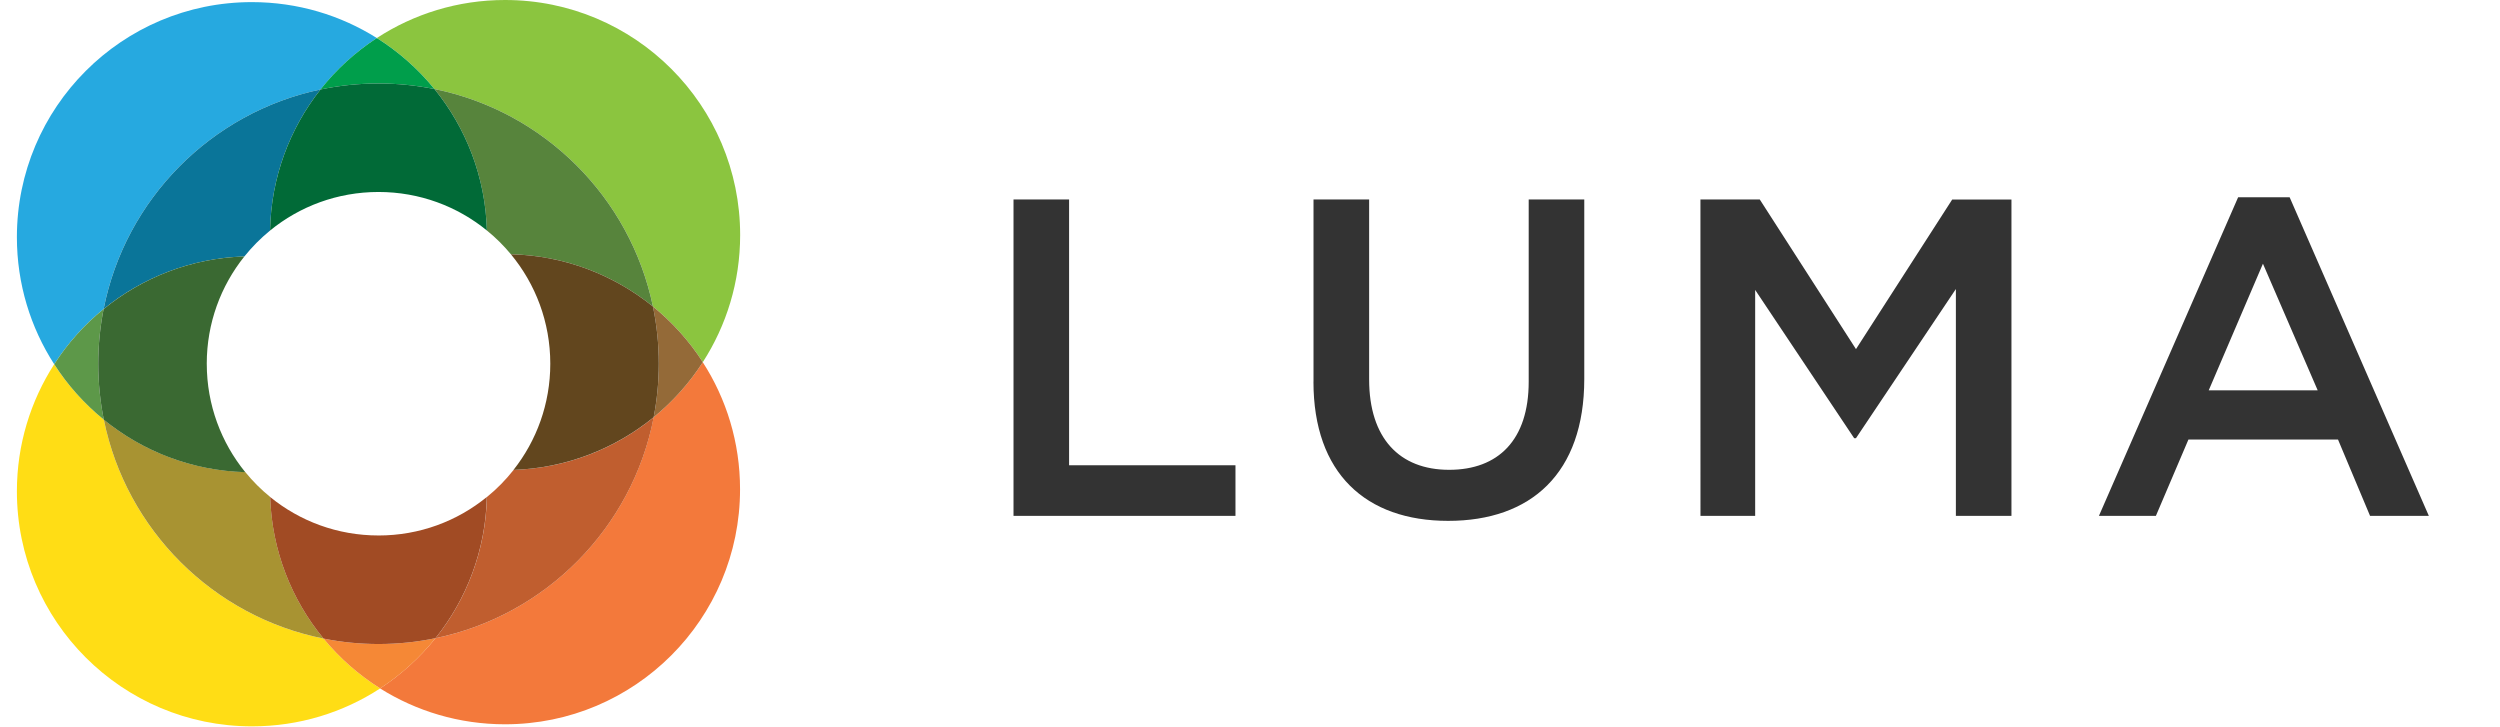
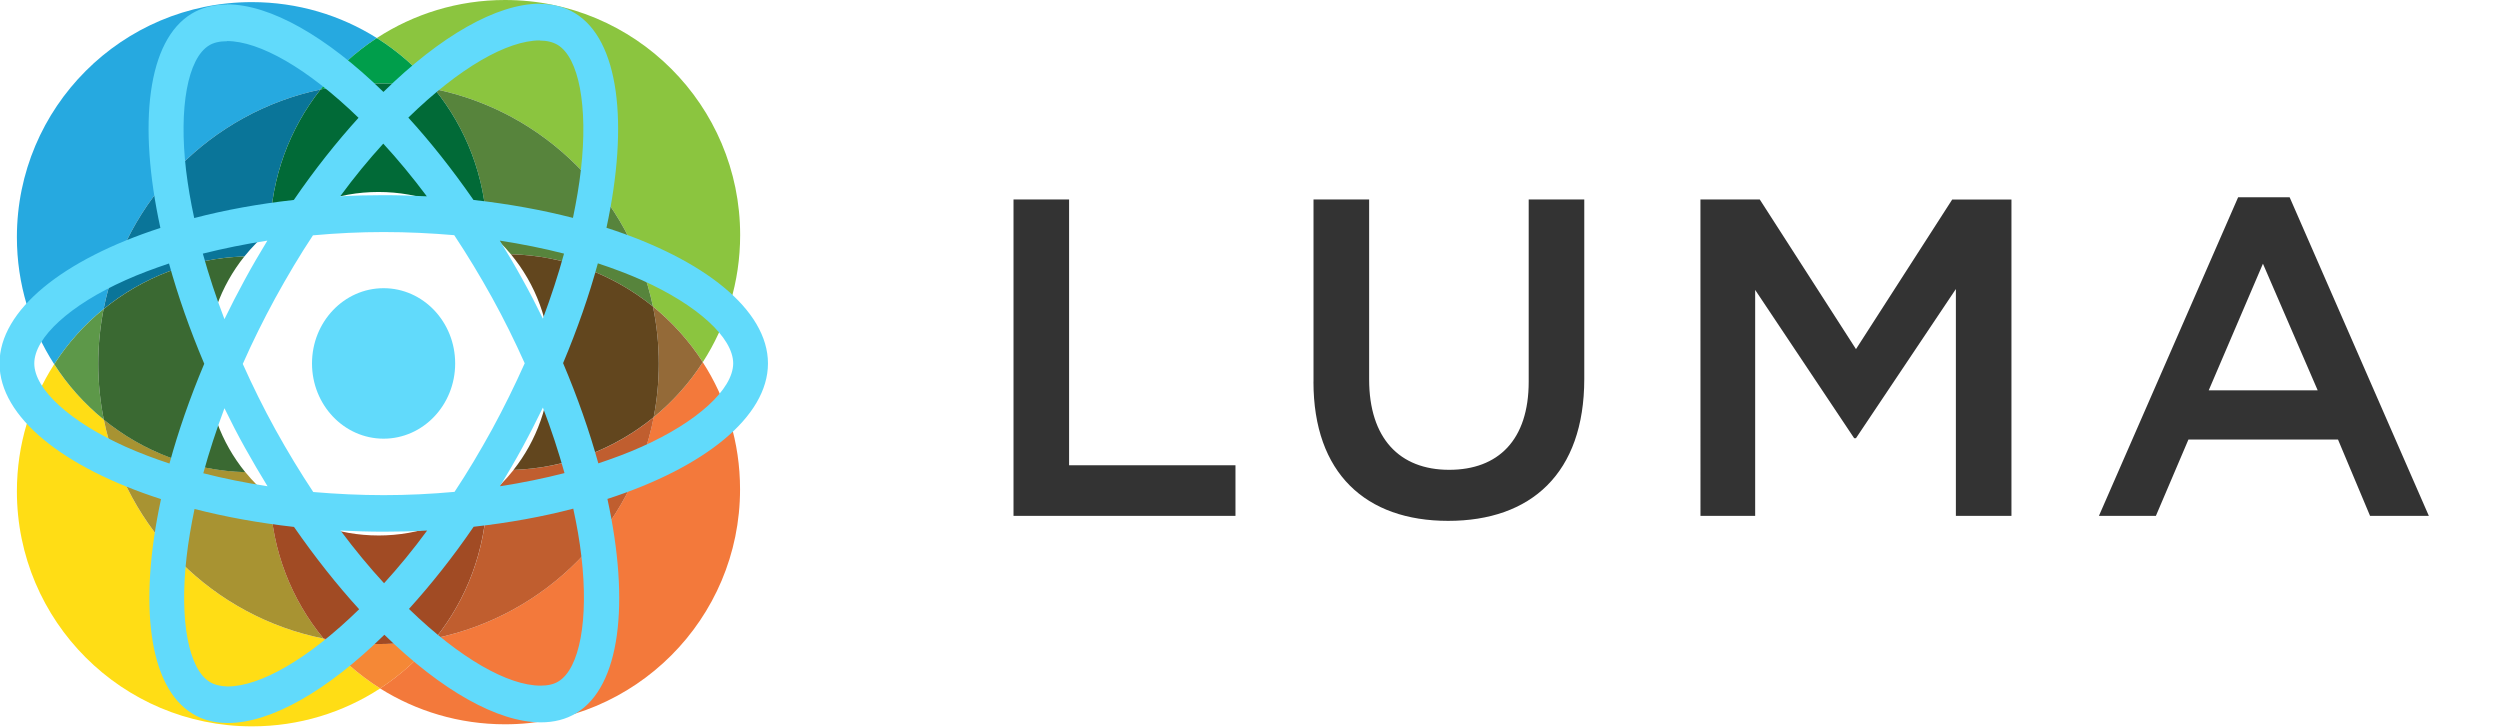
- <svg xmlns="http://www.w3.org/2000/svg" width="148" height="43" viewBox="1 2 148 43" enable-background="new 1 2 148 43">
+ <svg xmlns="http://www.w3.org/2000/svg" viewBox="1 2 148 43">
  <path d="M7.134 20.294C8.42 13.794 13.5 8.66 19.974 7.298c.94-1.187 2.067-2.218 3.335-3.046-2.145-1.348-4.68-2.127-7.4-2.127C8.23 2.125 2 8.355 2 16.04c0 2.772.812 5.356 2.21 7.523.795-1.24 1.785-2.343 2.924-3.27z" fill="#26A9E0" />
  <path d="M26.72 7.272c6.48 1.314 11.59 6.403 12.933 12.872 1.15.935 2.15 2.045 2.954 3.294 1.397-2.168 2.21-4.75 2.21-7.523C44.817 8.23 38.587 2 30.9 2c-2.8 0-5.407.828-7.59 2.25 1.296.816 2.45 1.84 3.41 3.022z" fill="#8BC53F" />
  <path d="M19.976 7.298c1.108-.233 2.255-.356 3.433-.356 1.13 0 2.24.114 3.31.33-.96-1.182-2.116-2.205-3.41-3.02-1.27.828-2.4 1.86-3.337 3.046z" fill="#009E4B" />
  <path d="M20.155 39.804C13.622 38.506 8.47 33.37 7.148 26.844c-1.145-.93-2.14-2.036-2.94-3.28C2.813 25.734 2 28.314 2 31.087 2 38.77 8.23 45 15.916 45c2.8 0 5.407-.823 7.59-2.246-1.27-.8-2.402-1.796-3.35-2.95z" fill="#FFDD15" />
  <path d="M7.148 26.845c-.217-1.07-.33-2.18-.33-3.312 0-1.107.108-2.192.317-3.24-1.14.928-2.13 2.03-2.925 3.27.798 1.245 1.792 2.352 2.938 3.282z" fill="#5D9849" />
  <path d="M42.607 23.44c-.794 1.232-1.78 2.334-2.912 3.26-1.266 6.552-6.39 11.732-12.916 13.08-.928 1.155-2.035 2.16-3.278 2.974 2.14 1.344 4.677 2.124 7.395 2.124 7.685 0 13.915-6.23 13.915-13.914 0-2.774-.81-5.358-2.21-7.525z" fill="#F3793B" />
  <path d="M39.653 20.145c.227 1.094.347 2.227.347 3.388 0 1.083-.104 2.138-.304 3.167 1.133-.925 2.118-2.027 2.912-3.26-.804-1.25-1.804-2.36-2.955-3.295z" fill="#946A38" />
  <path d="M26.78 39.78c-1.088.228-2.217.346-3.372.346-1.113 0-2.2-.11-3.253-.322.95 1.156 2.08 2.15 3.35 2.95 1.244-.813 2.35-1.818 3.275-2.973z" fill="#F58836" />
  <path d="M16.988 15.647c.06-3.15 1.167-6.044 2.987-8.35C13.5 8.66 8.42 13.794 7.135 20.295c2.286-1.864 5.176-3.013 8.332-3.113.453-.564.962-1.077 1.52-1.533z" fill="#0A7599" />
  <path d="M31.245 17.052c3.183.078 6.102 1.225 8.408 3.093C38.31 13.675 33.2 8.585 26.72 7.272c1.866 2.297 3.016 5.202 3.103 8.373.52.42.995.893 1.422 1.407z" fill="#57843C" />
  <path d="M23.408 13.365c2.433 0 4.666.853 6.416 2.28-.087-3.17-1.236-6.074-3.104-8.373-1.07-.217-2.178-.33-3.312-.33-1.176 0-2.325.122-3.433.355-1.82 2.305-2.927 5.2-2.987 8.35 1.753-1.43 3.987-2.282 6.42-2.282z" fill="#016A37" />
  <path d="M15.52 29.948c-3.168-.088-6.074-1.236-8.372-3.104 1.322 6.524 6.474 11.66 13.008 12.96-1.89-2.295-3.058-5.202-3.16-8.382-.543-.44-1.036-.935-1.475-1.474z" fill="#A89332" />
  <path d="M13.24 23.533c0-2.403.834-4.612 2.228-6.352-3.156.1-6.046 1.25-8.333 3.117-.208 1.047-.318 2.13-.318 3.24 0 1.132.114 2.24.33 3.31 2.3 1.868 5.204 3.017 8.374 3.105-1.423-1.75-2.28-3.98-2.28-6.416z" fill="#3A6932" />
  <path d="M29.827 31.42c-.075 3.16-1.2 6.06-3.046 8.36 6.53-1.348 11.65-6.528 12.92-13.08-2.276 1.857-5.15 3.012-8.295 3.118-.464.59-.992 1.128-1.573 1.6z" fill="#C05E2F" />
  <path d="M39.653 20.145c-2.307-1.867-5.225-3.015-8.408-3.093 1.457 1.76 2.332 4.02 2.332 6.48 0 2.374-.814 4.56-2.177 6.287 3.143-.11 6.02-1.265 8.296-3.12.2-1.03.304-2.087.304-3.17 0-1.16-.12-2.294-.347-3.388z" fill="#62461E" />
  <path d="M23.408 33.7c-2.432 0-4.664-.85-6.415-2.277.103 3.18 1.272 6.087 3.16 8.38 1.053.213 2.14.323 3.254.323 1.155 0 2.284-.118 3.372-.345 1.842-2.3 2.97-5.2 3.042-8.36-1.75 1.43-3.983 2.28-6.417 2.28z" fill="#A14B24" />
  <path d="M61 13.81h3.29v15.734h9.85v2.995H61V13.81zm17.76 10.785V13.81h3.293v10.65c0 3.48 1.792 5.353 4.736 5.353 2.912 0 4.71-1.768 4.71-5.218V13.81h3.29v10.623c0 5.594-3.16 8.402-8.057 8.402-4.872 0-7.975-2.81-7.975-8.24zm22.912-10.785h3.507l5.695 8.858 5.697-8.857h3.507v18.73h-3.29V19.11l-5.914 8.83h-.108l-5.86-8.777V32.54h-3.238l-.002-18.73zm31.824-.133h3.05l8.242 18.864h-3.48l-1.898-4.52h-8.855l-1.927 4.52h-3.372l8.24-18.86zm4.71 11.427l-3.24-7.493-3.21 7.497h6.45z" fill="#333" />
+   <g transform="matrix(0.092727, 0, 0, 0.097468, -15.32045, -5.384036)" style="">
+     <path fill="#61DAFB" d="M666.3,296.5c0-32.5-40.7-63.3-103.1-82.4c14.4-63.6,8-114.2-20.2-130.4c-6.5-3.8-14.1-5.6-22.4-5.6v22.3 c4.6,0,8.3,0.9,11.4,2.6c13.6,7.8,19.5,37.5,14.9,75.7c-1.1,9.4-2.9,19.3-5.1,29.4c-19.6-4.8-41-8.5-63.5-10.9 c-13.5-18.5-27.5-35.3-41.6-50c32.6-30.3,63.2-46.9,84-46.9l0-22.3c0,0,0,0,0,0c-27.5,0-63.5,19.6-99.9,53.6 c-36.4-33.8-72.4-53.2-99.9-53.2v22.3c20.7,0,51.4,16.5,84,46.6c-14,14.7-28,31.4-41.3,49.9c-22.6,2.4-44,6.1-63.6,11 c-2.3-10-4-19.7-5.2-29c-4.7-38.2,1.1-67.9,14.6-75.8c3-1.8,6.9-2.6,11.5-2.6l0-22.3c0,0,0,0,0,0c-8.4,0-16,1.8-22.6,5.6 c-28.1,16.2-34.4,66.7-19.9,130.1c-62.2,19.2-102.7,49.9-102.7,82.3c0,32.5,40.7,63.3,103.1,82.4c-14.4,63.6-8,114.2,20.2,130.4 c6.5,3.8,14.1,5.6,22.5,5.6c27.5,0,63.5-19.6,99.9-53.6c36.4,33.8,72.4,53.2,99.9,53.2c8.4,0,16-1.8,22.6-5.6 c28.1-16.2,34.4-66.7,19.9-130.1C625.8,359.7,666.3,328.9,666.3,296.5z M536.1,229.8c-3.7,12.9-8.3,26.2-13.5,39.5 c-4.1-8-8.4-16-13.1-24c-4.6-8-9.5-15.8-14.4-23.4C509.3,224,523,226.6,536.1,229.8z M490.3,336.3c-7.8,13.5-15.8,26.3-24.1,38.2 c-14.9,1.3-30,2-45.2,2c-15.1,0-30.2-0.7-45-1.9c-8.3-11.9-16.4-24.6-24.2-38c-7.6-13.1-14.5-26.4-20.8-39.8 c6.2-13.4,13.2-26.8,20.7-39.9c7.8-13.5,15.8-26.3,24.1-38.2c14.9-1.3,30-2,45.2-2c15.1,0,30.2,0.7,45,1.9 c8.3,11.9,16.4,24.6,24.2,38c7.6,13.1,14.5,26.4,20.8,39.8C504.7,309.8,497.8,323.2,490.3,336.3z M522.6,323.3 c5.4,13.4,10,26.8,13.8,39.8c-13.1,3.2-26.9,5.9-41.2,8c4.9-7.7,9.8-15.6,14.4-23.7C514.2,339.4,518.5,331.3,522.6,323.3z M421.2,430c-9.3-9.6-18.6-20.3-27.8-32c9,0.4,18.2,0.7,27.5,0.7c9.4,0,18.7-0.2,27.8-0.7C439.7,409.7,430.4,420.4,421.2,430z M346.8,371.1c-14.2-2.1-27.9-4.7-41-7.9c3.7-12.9,8.3-26.2,13.5-39.5c4.1,8,8.4,16,13.1,24C337.1,355.7,341.9,363.5,346.8,371.1z M420.7,163c9.3,9.6,18.6,20.3,27.8,32c-9-0.4-18.2-0.7-27.5-0.7c-9.4,0-18.7,0.2-27.8,0.7C402.2,183.3,411.5,172.6,420.7,163z M346.7,221.9c-4.9,7.7-9.8,15.6-14.4,23.7c-4.6,8-8.9,16-13,24c-5.4-13.4-10-26.8-13.8-39.8C318.6,226.7,332.4,224,346.7,221.9z M256.2,347.1c-35.4-15.1-58.3-34.9-58.3-50.6c0-15.7,22.9-35.6,58.3-50.6c8.6-3.7,18-7,27.7-10.1c5.7,19.6,13.2,40,22.5,60.9 c-9.2,20.8-16.6,41.1-22.2,60.6C274.3,354.2,264.9,350.8,256.2,347.1z M310,490c-13.6-7.8-19.5-37.5-14.9-75.7 c1.1-9.4,2.9-19.3,5.1-29.4c19.6,4.8,41,8.5,63.5,10.9c13.5,18.5,27.5,35.3,41.6,50c-32.6,30.3-63.2,46.9-84,46.9 C316.8,492.6,313,491.7,310,490z M547.2,413.8c4.7,38.2-1.1,67.9-14.6,75.8c-3,1.8-6.9,2.6-11.5,2.6c-20.7,0-51.4-16.5-84-46.6 c14-14.7,28-31.4,41.3-49.9c22.6-2.4,44-6.1,63.6-11C544.3,394.8,546.1,404.5,547.2,413.8z M585.7,347.1c-8.6,3.7-18,7-27.7,10.1 c-5.7-19.6-13.2-40-22.5-60.9c9.2-20.8,16.6-41.1,22.2-60.6c9.9,3.1,19.3,6.5,28.1,10.2c35.4,15.1,58.3,34.9,58.3,50.6 C644,312.2,621.1,332.1,585.7,347.1z" />
+     <polygon fill="#61DAFB" points="320.8,78.4 320.8,78.4 320.8,78.4 &#09;" />
+     <circle fill="#61DAFB" cx="420.9" cy="296.5" r="45.7" />
+     <polygon fill="#61DAFB" points="520.5,78.1 520.5,78.1 520.5,78.1 &#09;" />
+   </g>
</svg>
